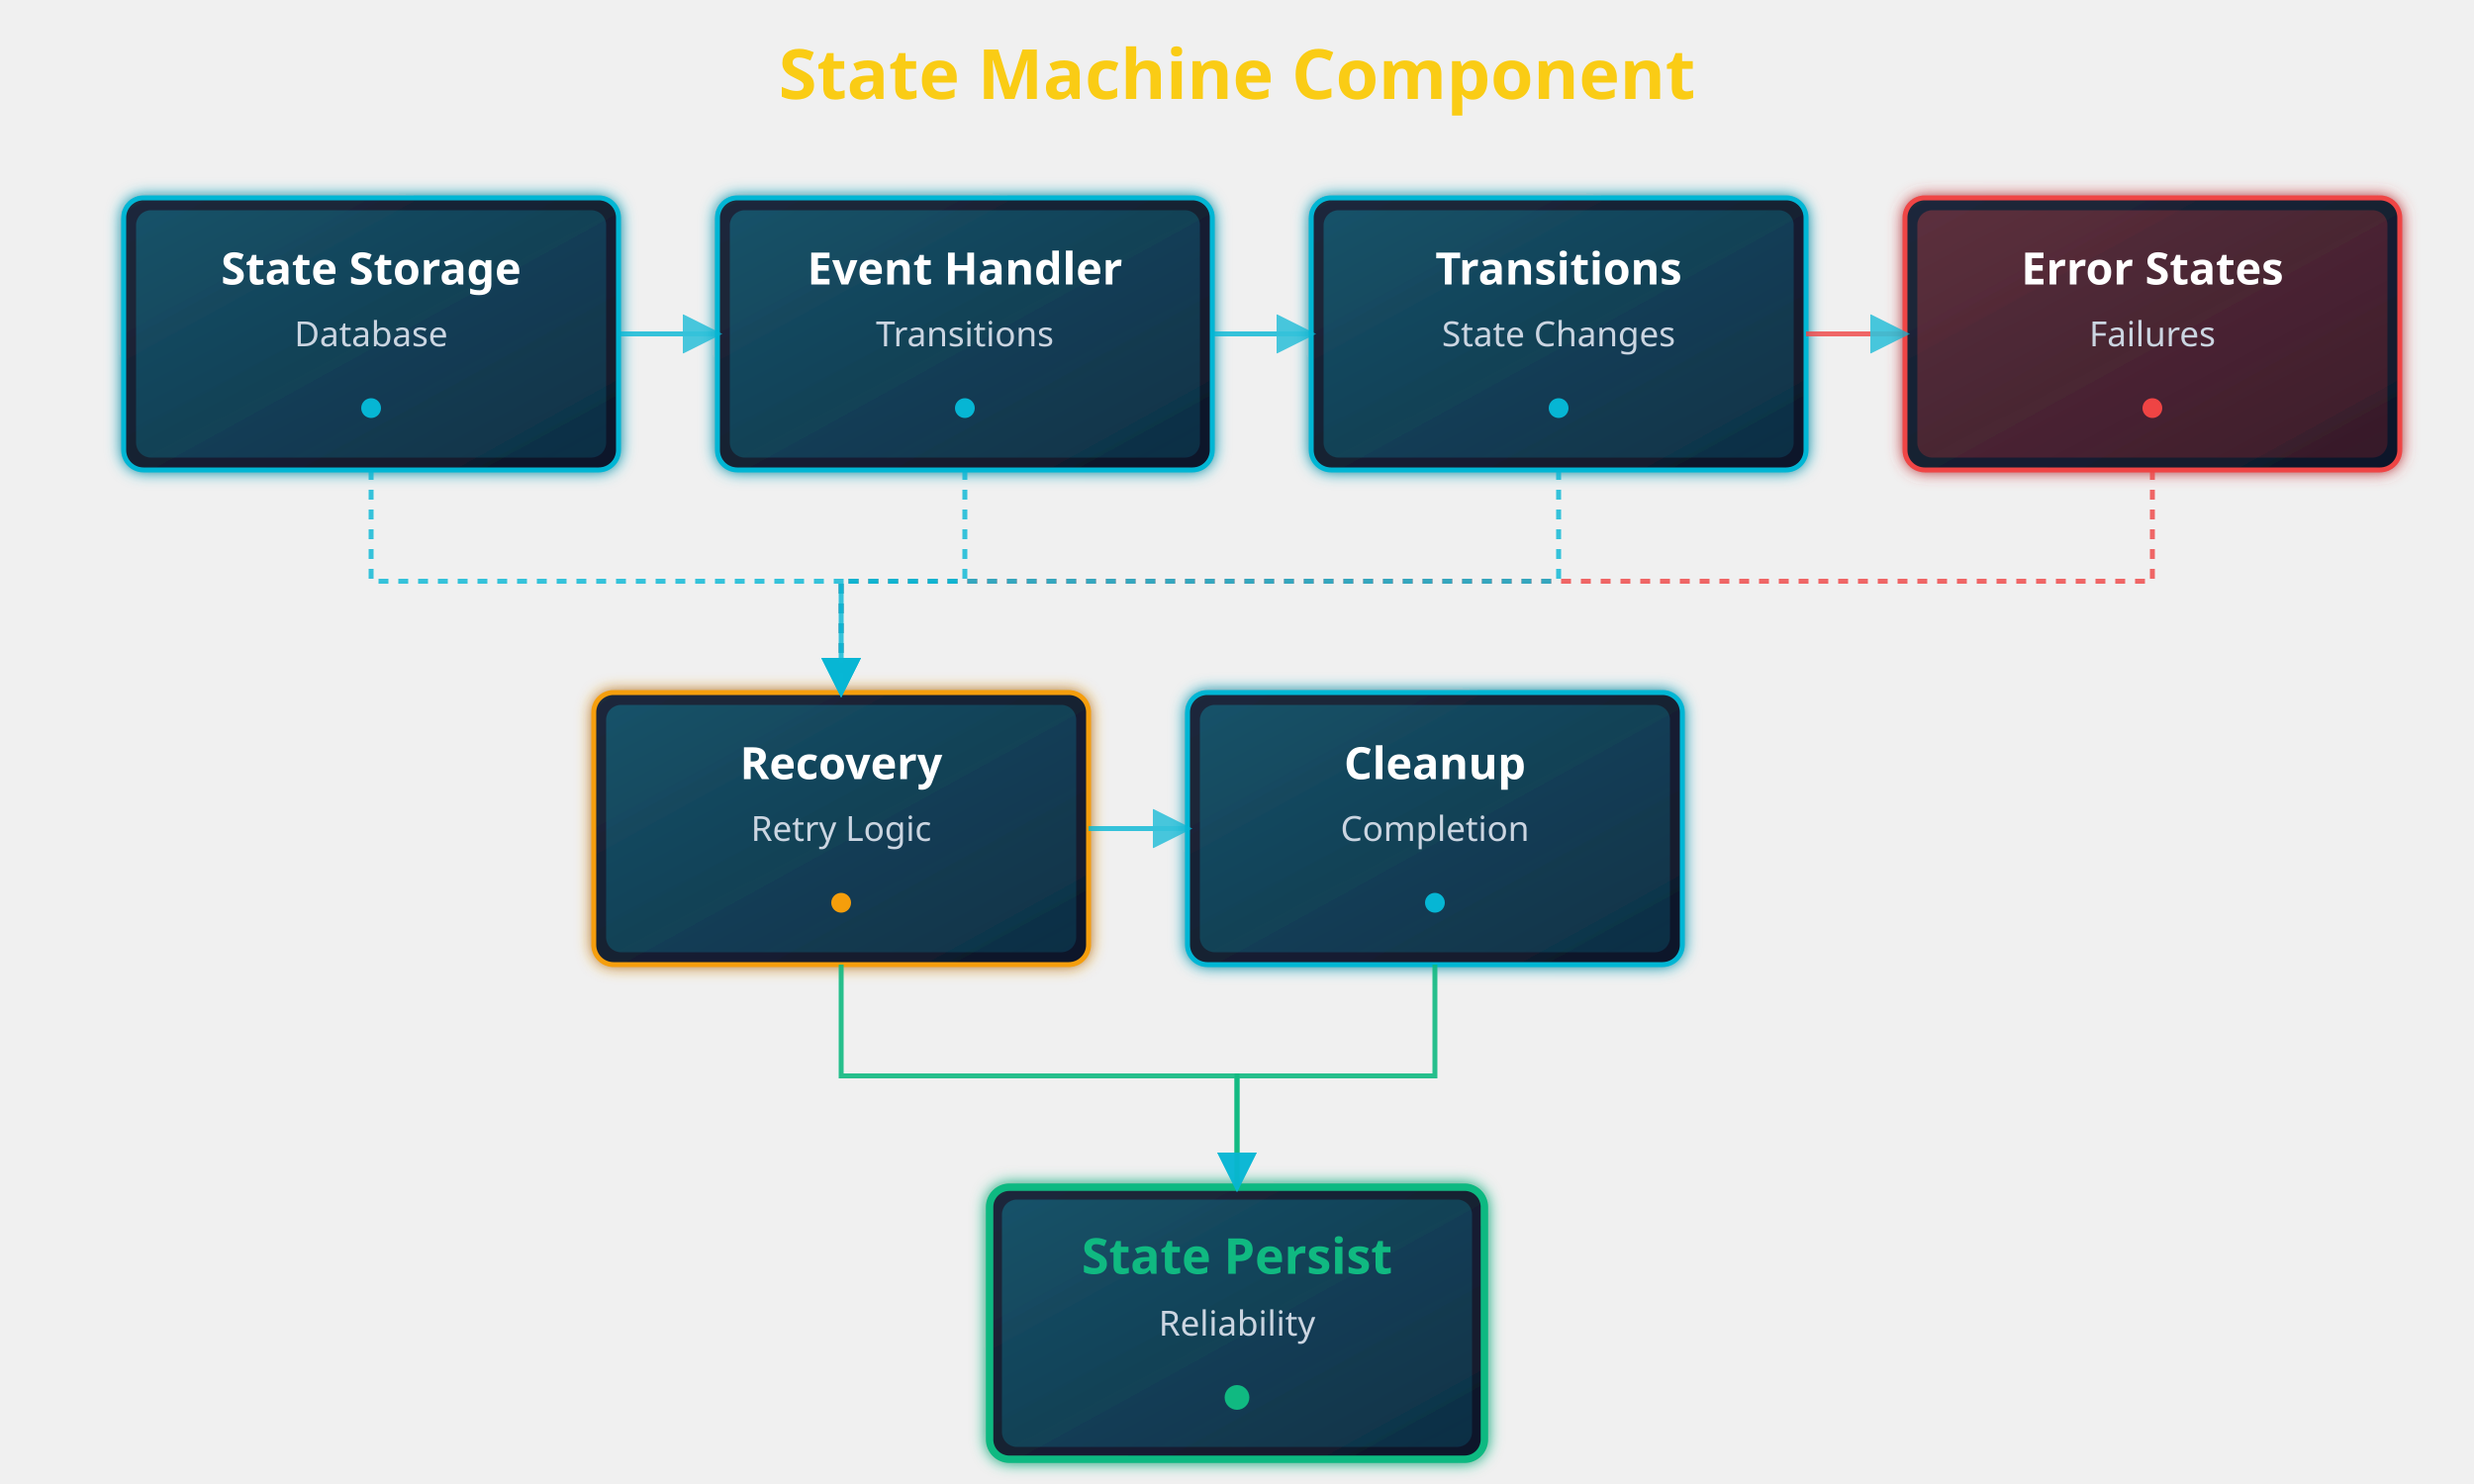
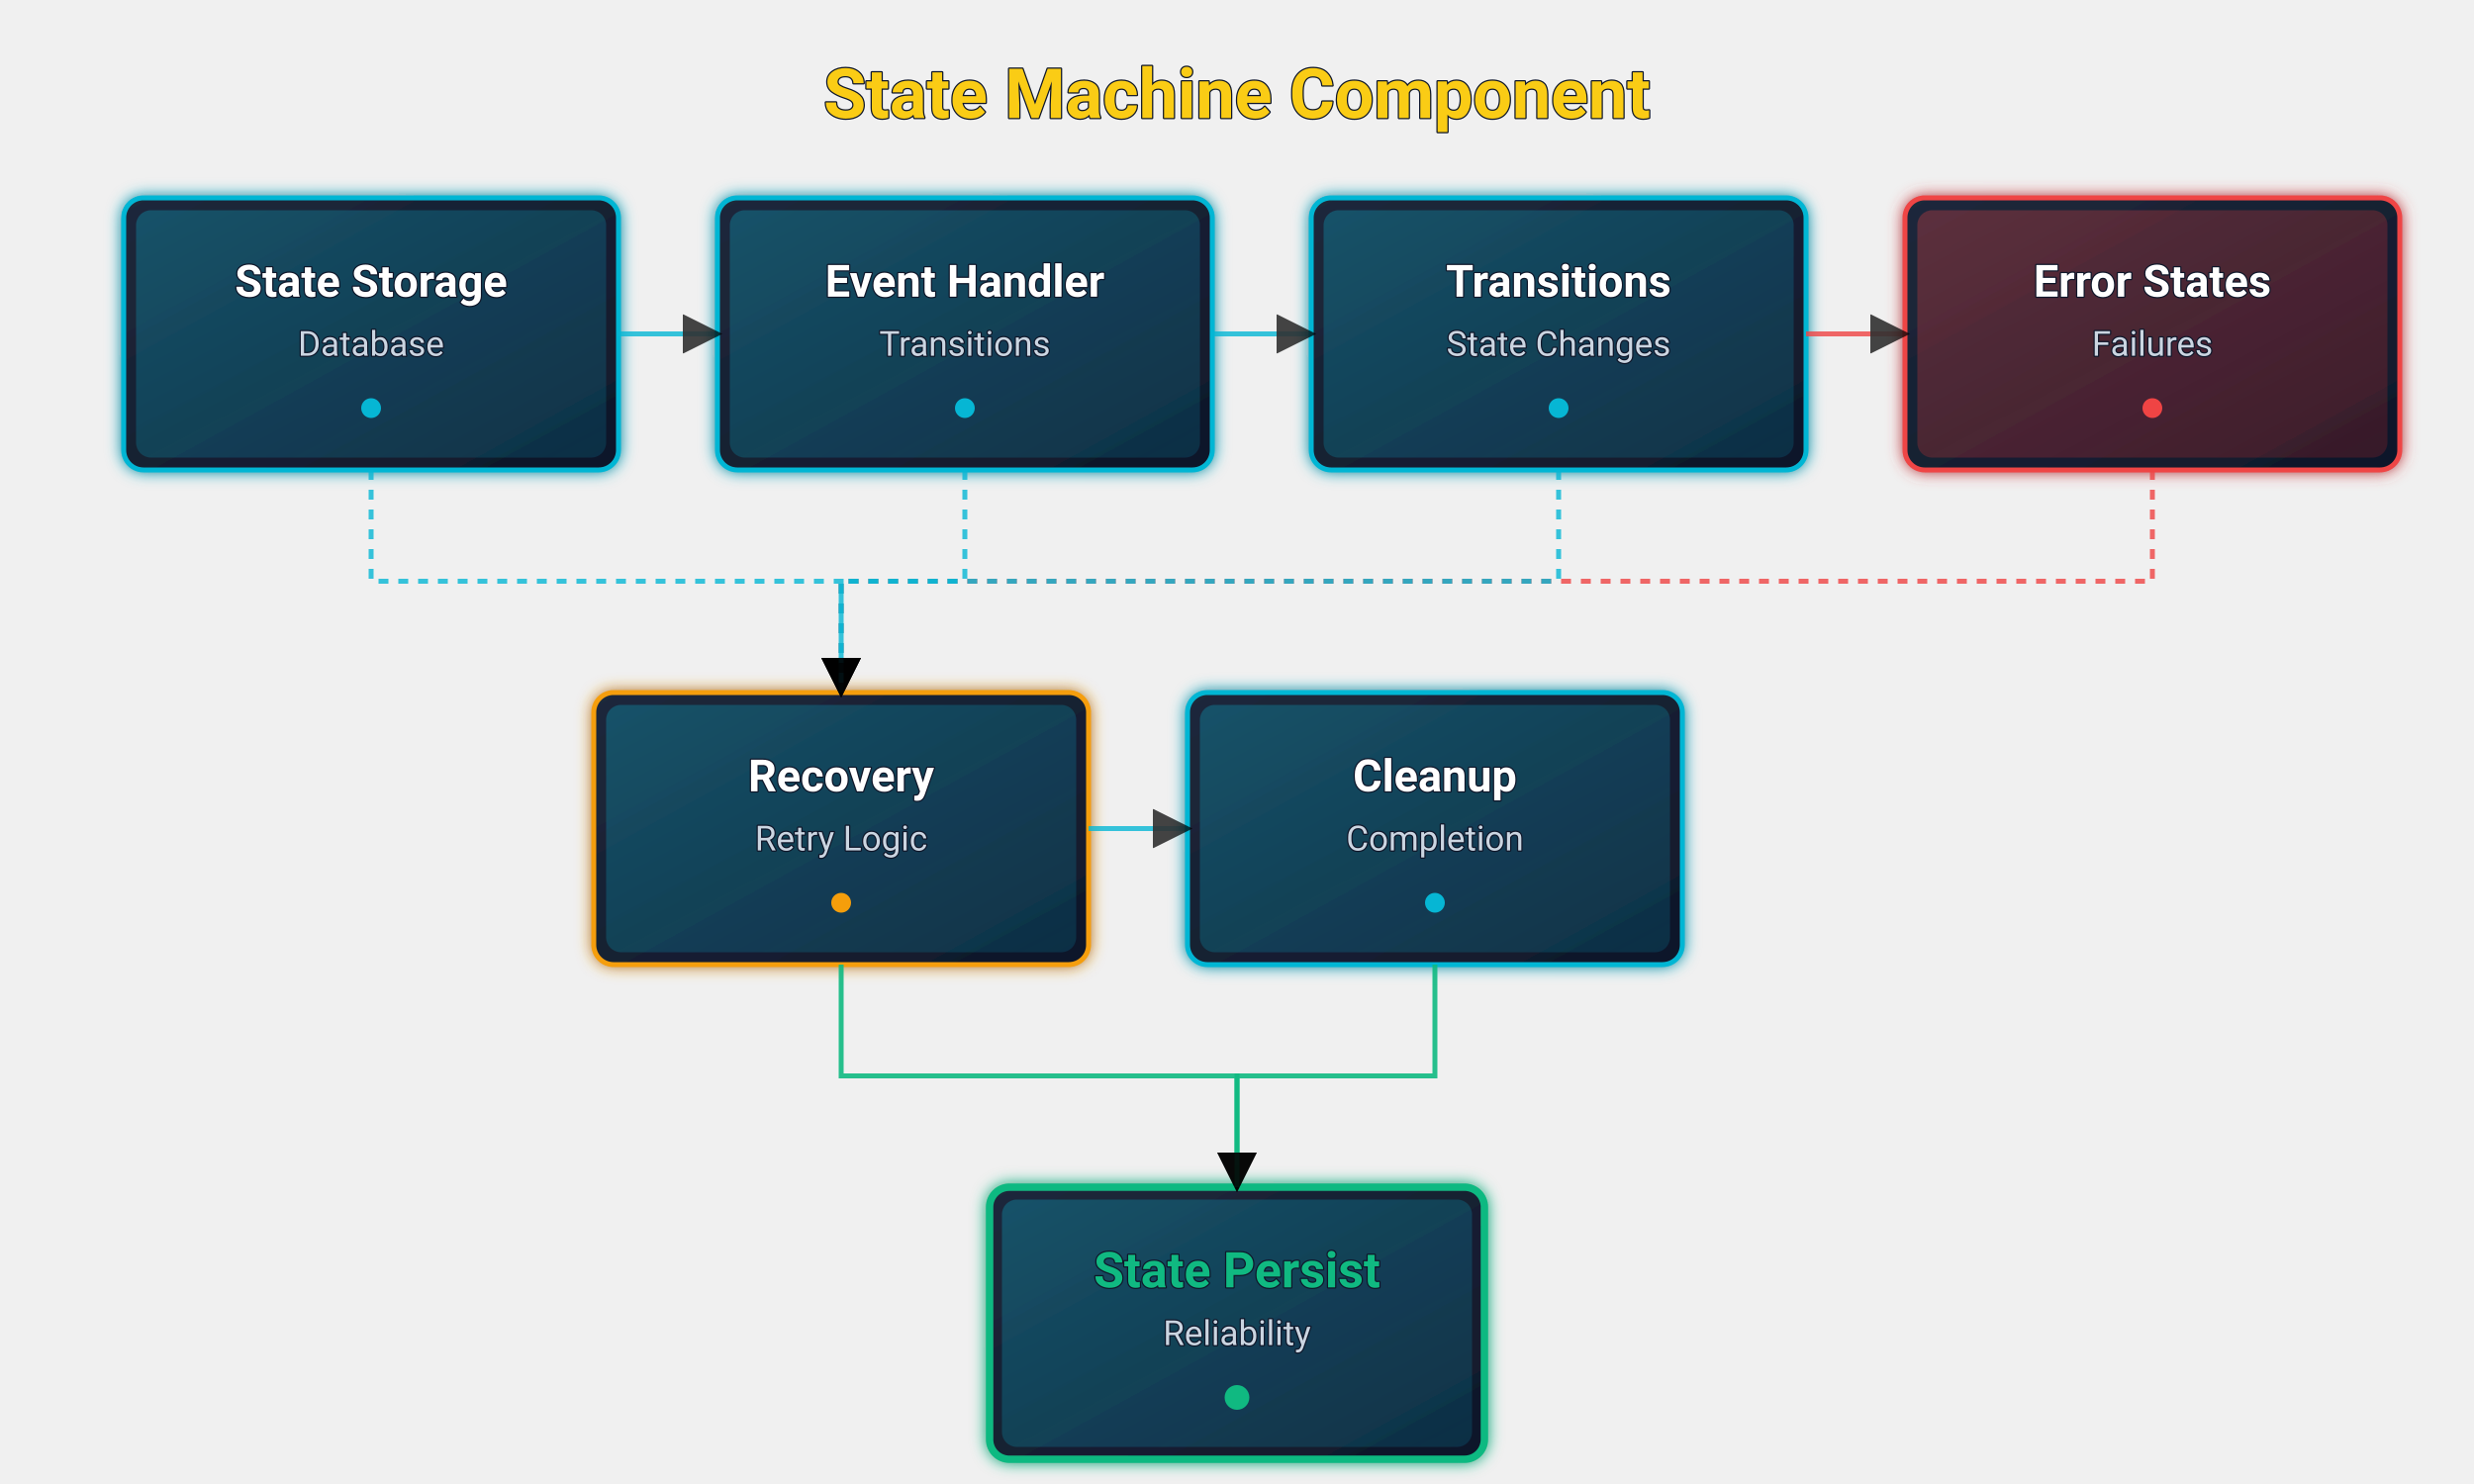
<svg xmlns="http://www.w3.org/2000/svg" width="1000" height="600" viewBox="0 0 1000 600">
  <defs>
    <linearGradient id="boxGrad" x1="0%" y1="0%" x2="100%" y2="100%">
      <stop offset="0%" style="stop-color:#1e293b;stop-opacity:1" />
      <stop offset="100%" style="stop-color:#0f172a;stop-opacity:1" />
    </linearGradient>
    <linearGradient id="cyanGrad" x1="0%" y1="0%" x2="100%" y2="100%">
      <stop offset="0%" style="stop-color:#06b6d4;stop-opacity:0.3" />
      <stop offset="100%" style="stop-color:#0891b2;stop-opacity:0.2" />
    </linearGradient>
    <linearGradient id="redGrad" x1="0%" y1="0%" x2="100%" y2="100%">
      <stop offset="0%" style="stop-color:#ef4444;stop-opacity:0.3" />
      <stop offset="100%" style="stop-color:#dc2626;stop-opacity:0.2" />
    </linearGradient>
    <filter id="glow">
      <feGaussianBlur stdDeviation="3" result="coloredBlur" />
      <feMerge>
        <feMergeNode in="coloredBlur" />
        <feMergeNode in="SourceGraphic" />
      </feMerge>
    </filter>
    <marker id="arrowhead" markerWidth="8" markerHeight="8" refX="7" refY="4" orient="auto">
-       <polygon points="0 0, 8 4, 0 8" fill="#06b6d4" opacity="0.9" />
+       <polygon points="0 0, 8 4, 0 8" fill="currentColor" opacity="0.9" />
    </marker>
  </defs>
-   <text x="500" y="40" font-family="system-ui, sans-serif" font-size="28" font-weight="bold" fill="#facc15" text-anchor="middle">State Machine Component</text>
+   <text x="500" y="40" font-family="system-ui, -apple-system, BlinkMacSystemFont, 'Segoe UI', Roboto, sans-serif" font-size="28" font-weight="bold" fill="#facc15" text-anchor="middle" stroke="#0f172a" stroke-width="1" paint-order="stroke fill" stroke-linejoin="round" dominant-baseline="middle">State Machine Component</text>
  <g transform="translate(50, 80)">
    <g>
      <rect x="0" y="0" width="200" height="110" rx="8" fill="url(#boxGrad)" stroke="#06b6d4" stroke-width="2" filter="url(#glow)" />
      <rect x="5" y="5" width="190" height="100" rx="6" fill="url(#cyanGrad)" />
-       <text x="100" y="35" font-family="system-ui, sans-serif" font-size="18" font-weight="bold" fill="#ffffff" text-anchor="middle">State Storage</text>
-       <text x="100" y="60" font-family="system-ui, sans-serif" font-size="14" fill="#cbd5e1" text-anchor="middle">Database</text>
+       <text x="100" y="35" font-family="system-ui, -apple-system, BlinkMacSystemFont, 'Segoe UI', Roboto, sans-serif" font-size="18" font-weight="bold" fill="#ffffff" text-anchor="middle" stroke="#0f172a" stroke-width="1" paint-order="stroke fill" stroke-linejoin="round" dominant-baseline="middle">State Storage</text>
+       <text x="100" y="60" font-family="system-ui, -apple-system, BlinkMacSystemFont, 'Segoe UI', Roboto, sans-serif" font-size="14" fill="#cbd5e1" text-anchor="middle" stroke="#0f172a" stroke-width="1" paint-order="stroke fill" stroke-linejoin="round" dominant-baseline="middle">Database</text>
      <circle cx="100" cy="85" r="4" fill="#06b6d4" />
    </g>
    <g transform="translate(240, 0)">
      <rect x="0" y="0" width="200" height="110" rx="8" fill="url(#boxGrad)" stroke="#06b6d4" stroke-width="2" filter="url(#glow)" />
      <rect x="5" y="5" width="190" height="100" rx="6" fill="url(#cyanGrad)" />
-       <text x="100" y="35" font-family="system-ui, sans-serif" font-size="18" font-weight="bold" fill="#ffffff" text-anchor="middle">Event Handler</text>
-       <text x="100" y="60" font-family="system-ui, sans-serif" font-size="14" fill="#cbd5e1" text-anchor="middle">Transitions</text>
+       <text x="100" y="35" font-family="system-ui, -apple-system, BlinkMacSystemFont, 'Segoe UI', Roboto, sans-serif" font-size="18" font-weight="bold" fill="#ffffff" text-anchor="middle" stroke="#0f172a" stroke-width="1" paint-order="stroke fill" stroke-linejoin="round" dominant-baseline="middle">Event Handler</text>
+       <text x="100" y="60" font-family="system-ui, -apple-system, BlinkMacSystemFont, 'Segoe UI', Roboto, sans-serif" font-size="14" fill="#cbd5e1" text-anchor="middle" stroke="#0f172a" stroke-width="1" paint-order="stroke fill" stroke-linejoin="round" dominant-baseline="middle">Transitions</text>
      <circle cx="100" cy="85" r="4" fill="#06b6d4" />
    </g>
    <g transform="translate(480, 0)">
      <rect x="0" y="0" width="200" height="110" rx="8" fill="url(#boxGrad)" stroke="#06b6d4" stroke-width="2" filter="url(#glow)" />
      <rect x="5" y="5" width="190" height="100" rx="6" fill="url(#cyanGrad)" />
-       <text x="100" y="35" font-family="system-ui, sans-serif" font-size="18" font-weight="bold" fill="#ffffff" text-anchor="middle">Transitions</text>
-       <text x="100" y="60" font-family="system-ui, sans-serif" font-size="14" fill="#cbd5e1" text-anchor="middle">State Changes</text>
+       <text x="100" y="35" font-family="system-ui, -apple-system, BlinkMacSystemFont, 'Segoe UI', Roboto, sans-serif" font-size="18" font-weight="bold" fill="#ffffff" text-anchor="middle" stroke="#0f172a" stroke-width="1" paint-order="stroke fill" stroke-linejoin="round" dominant-baseline="middle">Transitions</text>
+       <text x="100" y="60" font-family="system-ui, -apple-system, BlinkMacSystemFont, 'Segoe UI', Roboto, sans-serif" font-size="14" fill="#cbd5e1" text-anchor="middle" stroke="#0f172a" stroke-width="1" paint-order="stroke fill" stroke-linejoin="round" dominant-baseline="middle">State Changes</text>
      <circle cx="100" cy="85" r="4" fill="#06b6d4" />
    </g>
    <g transform="translate(720, 0)">
      <rect x="0" y="0" width="200" height="110" rx="8" fill="url(#boxGrad)" stroke="#ef4444" stroke-width="2" filter="url(#glow)" />
      <rect x="5" y="5" width="190" height="100" rx="6" fill="url(#redGrad)" />
-       <text x="100" y="35" font-family="system-ui, sans-serif" font-size="18" font-weight="bold" fill="#ffffff" text-anchor="middle">Error States</text>
-       <text x="100" y="60" font-family="system-ui, sans-serif" font-size="14" fill="#cbd5e1" text-anchor="middle">Failures</text>
+       <text x="100" y="35" font-family="system-ui, -apple-system, BlinkMacSystemFont, 'Segoe UI', Roboto, sans-serif" font-size="18" font-weight="bold" fill="#ffffff" text-anchor="middle" stroke="#0f172a" stroke-width="1" paint-order="stroke fill" stroke-linejoin="round" dominant-baseline="middle">Error States</text>
+       <text x="100" y="60" font-family="system-ui, -apple-system, BlinkMacSystemFont, 'Segoe UI', Roboto, sans-serif" font-size="14" fill="#cbd5e1" text-anchor="middle" stroke="#0f172a" stroke-width="1" paint-order="stroke fill" stroke-linejoin="round" dominant-baseline="middle">Failures</text>
      <circle cx="100" cy="85" r="4" fill="#ef4444" />
    </g>
  </g>
  <g transform="translate(240, 280)">
    <g>
      <rect x="0" y="0" width="200" height="110" rx="8" fill="url(#boxGrad)" stroke="#f59e0b" stroke-width="2" filter="url(#glow)" />
      <rect x="5" y="5" width="190" height="100" rx="6" fill="url(#cyanGrad)" />
-       <text x="100" y="35" font-family="system-ui, sans-serif" font-size="18" font-weight="bold" fill="#ffffff" text-anchor="middle">Recovery</text>
-       <text x="100" y="60" font-family="system-ui, sans-serif" font-size="14" fill="#cbd5e1" text-anchor="middle">Retry Logic</text>
+       <text x="100" y="35" font-family="system-ui, -apple-system, BlinkMacSystemFont, 'Segoe UI', Roboto, sans-serif" font-size="18" font-weight="bold" fill="#ffffff" text-anchor="middle" stroke="#0f172a" stroke-width="1" paint-order="stroke fill" stroke-linejoin="round" dominant-baseline="middle">Recovery</text>
+       <text x="100" y="60" font-family="system-ui, -apple-system, BlinkMacSystemFont, 'Segoe UI', Roboto, sans-serif" font-size="14" fill="#cbd5e1" text-anchor="middle" stroke="#0f172a" stroke-width="1" paint-order="stroke fill" stroke-linejoin="round" dominant-baseline="middle">Retry Logic</text>
      <circle cx="100" cy="85" r="4" fill="#f59e0b" />
    </g>
    <g transform="translate(240, 0)">
      <rect x="0" y="0" width="200" height="110" rx="8" fill="url(#boxGrad)" stroke="#06b6d4" stroke-width="2" filter="url(#glow)" />
      <rect x="5" y="5" width="190" height="100" rx="6" fill="url(#cyanGrad)" />
-       <text x="100" y="35" font-family="system-ui, sans-serif" font-size="18" font-weight="bold" fill="#ffffff" text-anchor="middle">Cleanup</text>
-       <text x="100" y="60" font-family="system-ui, sans-serif" font-size="14" fill="#cbd5e1" text-anchor="middle">Completion</text>
+       <text x="100" y="35" font-family="system-ui, -apple-system, BlinkMacSystemFont, 'Segoe UI', Roboto, sans-serif" font-size="18" font-weight="bold" fill="#ffffff" text-anchor="middle" stroke="#0f172a" stroke-width="1" paint-order="stroke fill" stroke-linejoin="round" dominant-baseline="middle">Cleanup</text>
+       <text x="100" y="60" font-family="system-ui, -apple-system, BlinkMacSystemFont, 'Segoe UI', Roboto, sans-serif" font-size="14" fill="#cbd5e1" text-anchor="middle" stroke="#0f172a" stroke-width="1" paint-order="stroke fill" stroke-linejoin="round" dominant-baseline="middle">Completion</text>
      <circle cx="100" cy="85" r="4" fill="#06b6d4" />
    </g>
  </g>
  <g transform="translate(400, 480)">
    <rect x="0" y="0" width="200" height="110" rx="8" fill="url(#boxGrad)" stroke="#10b981" stroke-width="3" filter="url(#glow)" />
    <rect x="5" y="5" width="190" height="100" rx="6" fill="url(#cyanGrad)" />
-     <text x="100" y="35" font-family="system-ui, sans-serif" font-size="20" font-weight="bold" fill="#10b981" text-anchor="middle">State Persist</text>
-     <text x="100" y="60" font-family="system-ui, sans-serif" font-size="14" fill="#cbd5e1" text-anchor="middle">Reliability</text>
+     <text x="100" y="35" font-family="system-ui, -apple-system, BlinkMacSystemFont, 'Segoe UI', Roboto, sans-serif" font-size="20" font-weight="bold" fill="#10b981" text-anchor="middle" stroke="#0f172a" stroke-width="1" paint-order="stroke fill" stroke-linejoin="round" dominant-baseline="middle">State Persist</text>
+     <text x="100" y="60" font-family="system-ui, -apple-system, BlinkMacSystemFont, 'Segoe UI', Roboto, sans-serif" font-size="14" fill="#cbd5e1" text-anchor="middle" stroke="#0f172a" stroke-width="1" paint-order="stroke fill" stroke-linejoin="round" dominant-baseline="middle">Reliability</text>
    <circle cx="100" cy="85" r="5" fill="#10b981" />
  </g>
-   <path d="M 250 135.0 H 290" fill="none" stroke="#06b6d4" stroke-width="2" marker-end="url(#arrowhead)" opacity="0.8" />
-   <path d="M 490 135.0 H 530" fill="none" stroke="#06b6d4" stroke-width="2" marker-end="url(#arrowhead)" opacity="0.8" />
-   <path d="M 730 135.0 H 770" fill="none" stroke="#ef4444" stroke-width="2" marker-end="url(#arrowhead)" opacity="0.8" />
-   <path d="M 870.0 190.0 V 235.0 H 340.0 V 280.0" fill="none" stroke="#ef4444" stroke-width="2" stroke-dasharray="4,4" marker-end="url(#arrowhead)" opacity="0.8" />
-   <path d="M 630.0 190.0 V 235.0 H 340.0 V 280.0" fill="none" stroke="#06b6d4" stroke-width="2" stroke-dasharray="4,4" marker-end="url(#arrowhead)" opacity="0.8" />
-   <path d="M 390.0 190.0 V 235.0 H 340.0 V 280.0" fill="none" stroke="#06b6d4" stroke-width="2" stroke-dasharray="4,4" marker-end="url(#arrowhead)" opacity="0.8" />
-   <path d="M 150.0 190.0 V 235.0 H 340.0 V 280.0" fill="none" stroke="#06b6d4" stroke-width="2" stroke-dasharray="4,4" marker-end="url(#arrowhead)" opacity="0.8" />
-   <path d="M 440 335.0 H 480" fill="none" stroke="#06b6d4" stroke-width="2" marker-end="url(#arrowhead)" opacity="0.8" />
-   <path d="M 340.0 390.0 V 435.0 H 500.0 V 480.0" fill="none" stroke="#10b981" stroke-width="2" marker-end="url(#arrowhead)" opacity="0.9" />
-   <path d="M 580.0 390.0 V 435.0 H 500.0 V 480.0" fill="none" stroke="#10b981" stroke-width="2" marker-end="url(#arrowhead)" opacity="0.9" />
+   <path d="M 250 135.0 H 290" fill="none" stroke="#06b6d4" stroke-width="2" marker-end="url(#arrowhead)" style="color: inherit;" opacity="0.8" />
+   <path d="M 490 135.0 H 530" fill="none" stroke="#06b6d4" stroke-width="2" marker-end="url(#arrowhead)" style="color: inherit;" opacity="0.8" />
+   <path d="M 730 135.0 H 770" fill="none" stroke="#ef4444" stroke-width="2" marker-end="url(#arrowhead)" style="color: inherit;" opacity="0.8" />
+   <path d="M 870.0 190.0 V 235.0 H 340.0 V 280.0" fill="none" stroke="#ef4444" stroke-width="2" stroke-dasharray="4,4" marker-end="url(#arrowhead)" style="color: inherit;" opacity="0.8" />
+   <path d="M 630.0 190.0 V 235.0 H 340.0 V 280.0" fill="none" stroke="#06b6d4" stroke-width="2" stroke-dasharray="4,4" marker-end="url(#arrowhead)" style="color: inherit;" opacity="0.8" />
+   <path d="M 390.0 190.0 V 235.0 H 340.0 V 280.0" fill="none" stroke="#06b6d4" stroke-width="2" stroke-dasharray="4,4" marker-end="url(#arrowhead)" style="color: inherit;" opacity="0.8" />
+   <path d="M 150.0 190.0 V 235.0 H 340.0 V 280.0" fill="none" stroke="#06b6d4" stroke-width="2" stroke-dasharray="4,4" marker-end="url(#arrowhead)" style="color: inherit;" opacity="0.8" />
+   <path d="M 440 335.0 H 480" fill="none" stroke="#06b6d4" stroke-width="2" marker-end="url(#arrowhead)" style="color: inherit;" opacity="0.8" />
+   <path d="M 340.0 390.0 V 435.0 H 500.0 V 480.0" fill="none" stroke="#10b981" stroke-width="2" marker-end="url(#arrowhead)" style="color: inherit;" opacity="0.9" />
+   <path d="M 580.0 390.0 V 435.0 H 500.0 V 480.0" fill="none" stroke="#10b981" stroke-width="2" marker-end="url(#arrowhead)" style="color: inherit;" opacity="0.9" />
</svg>
